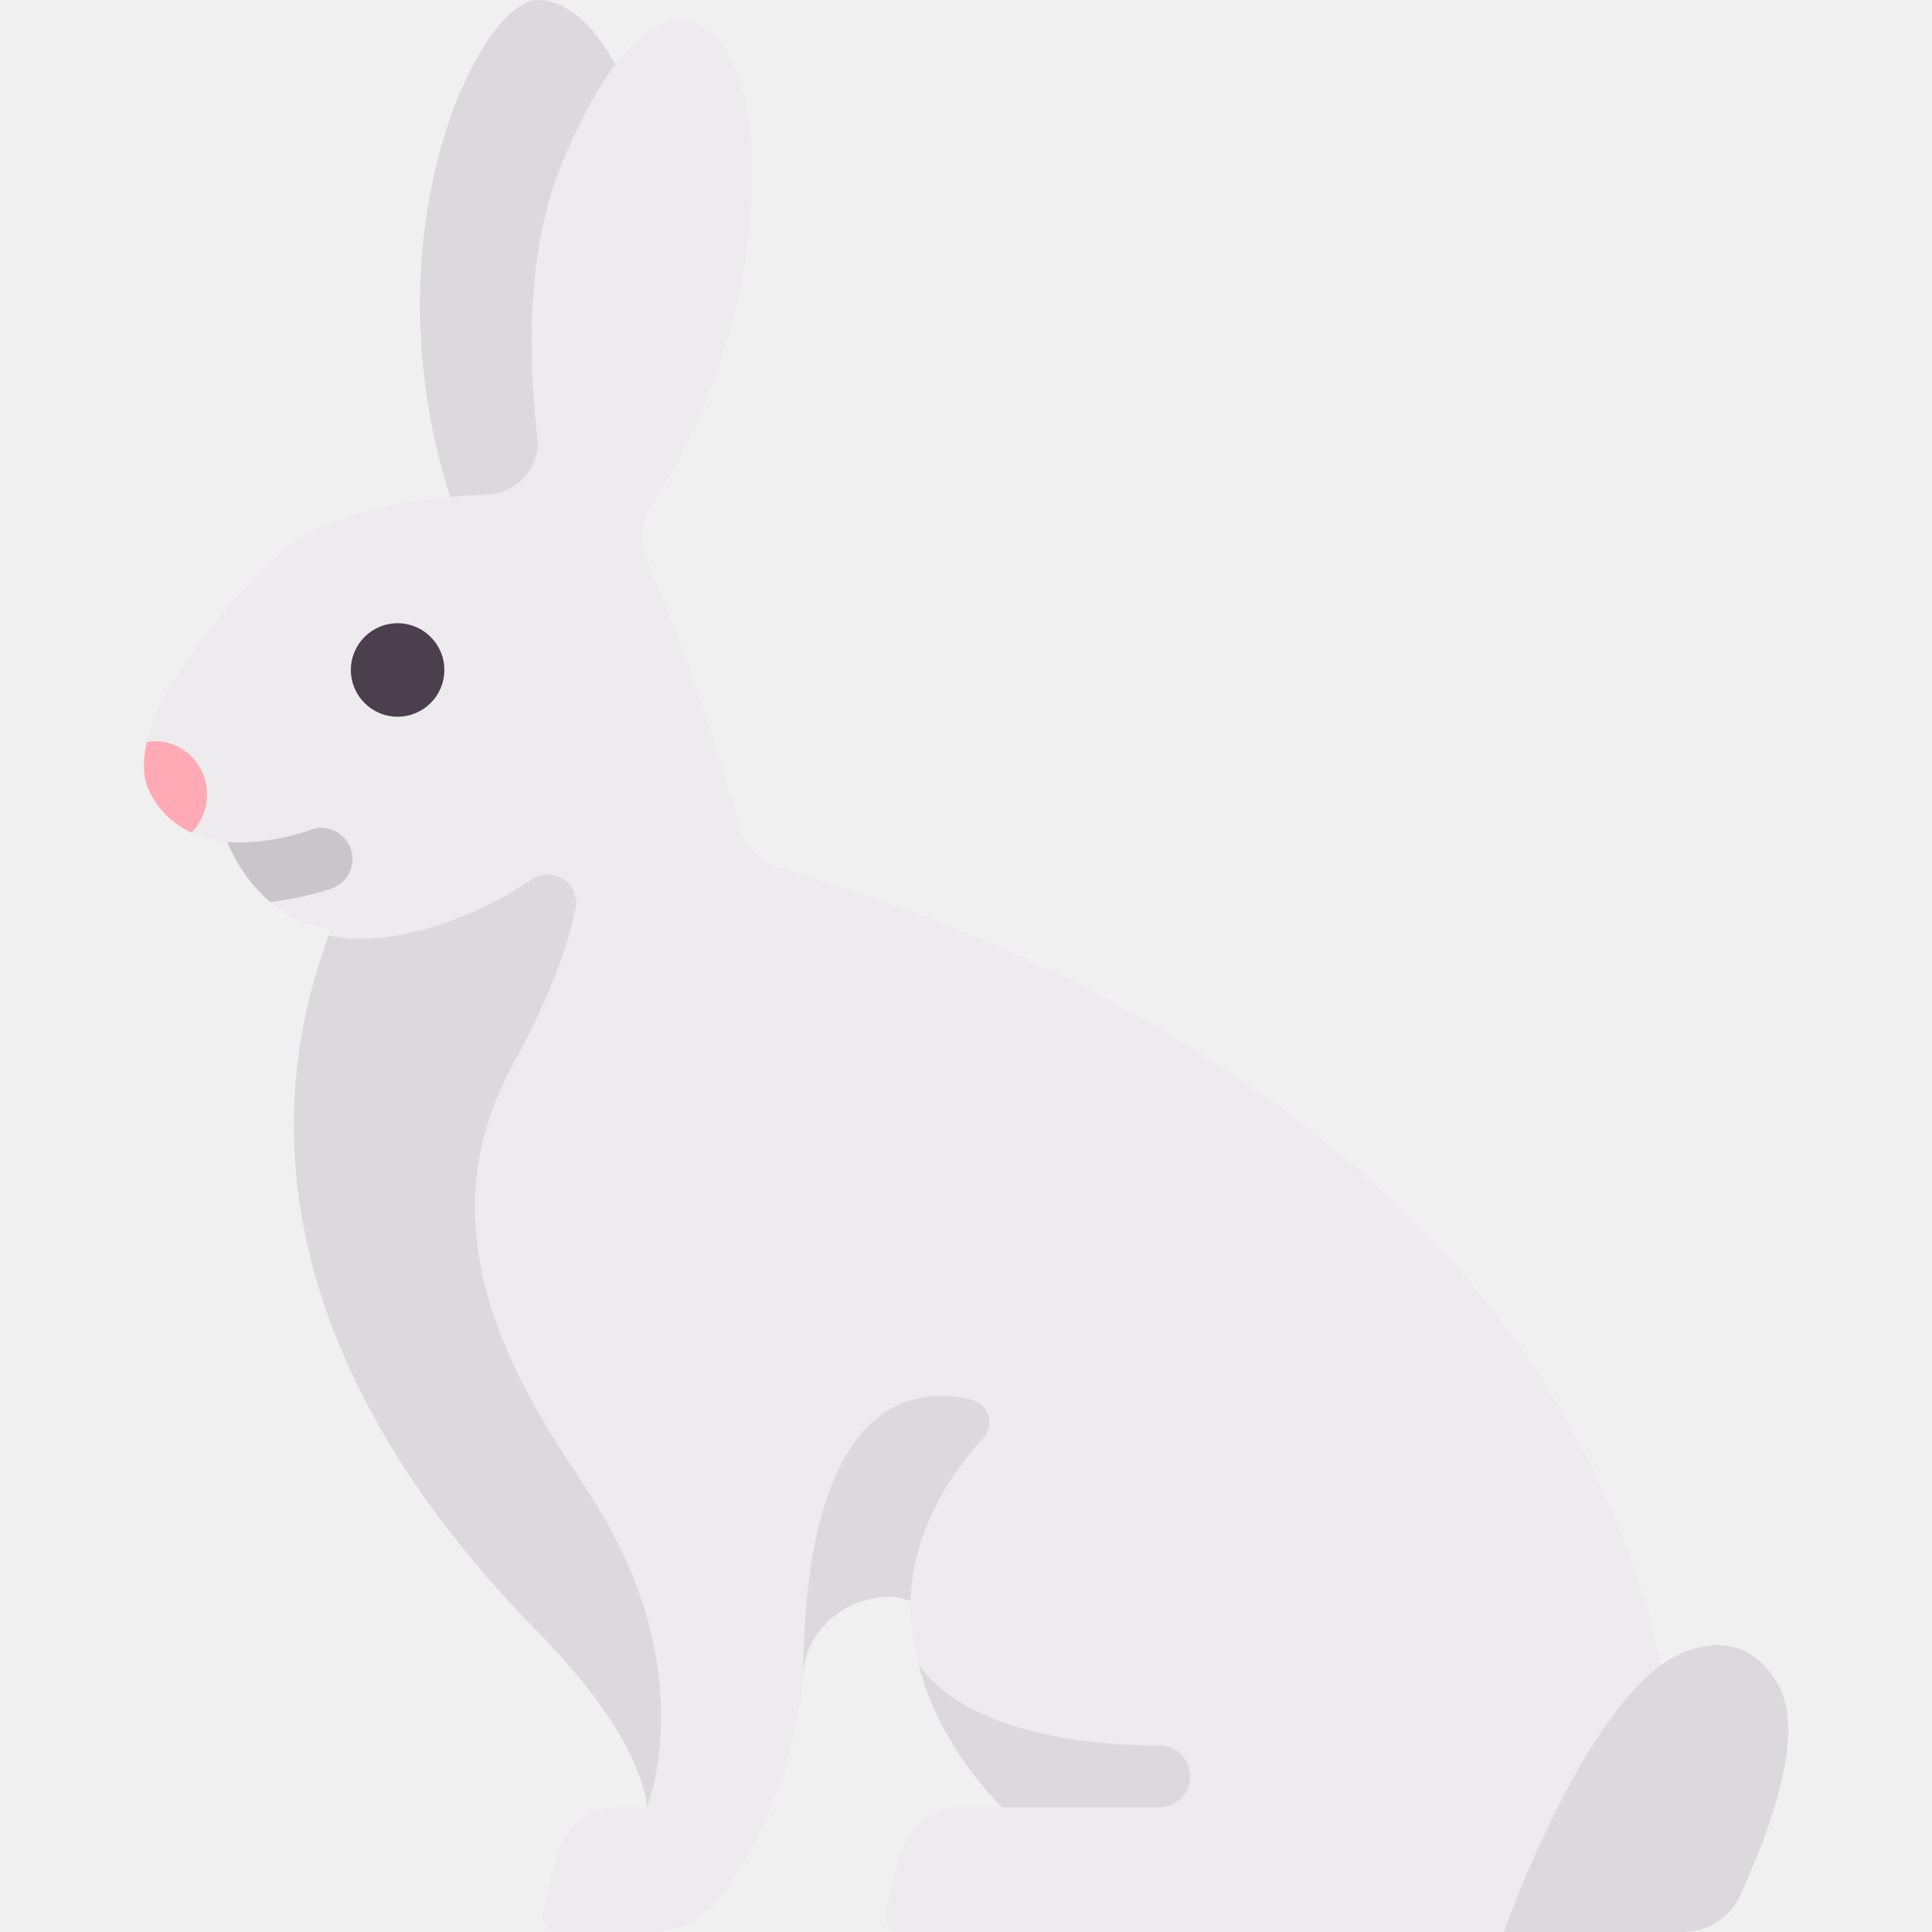
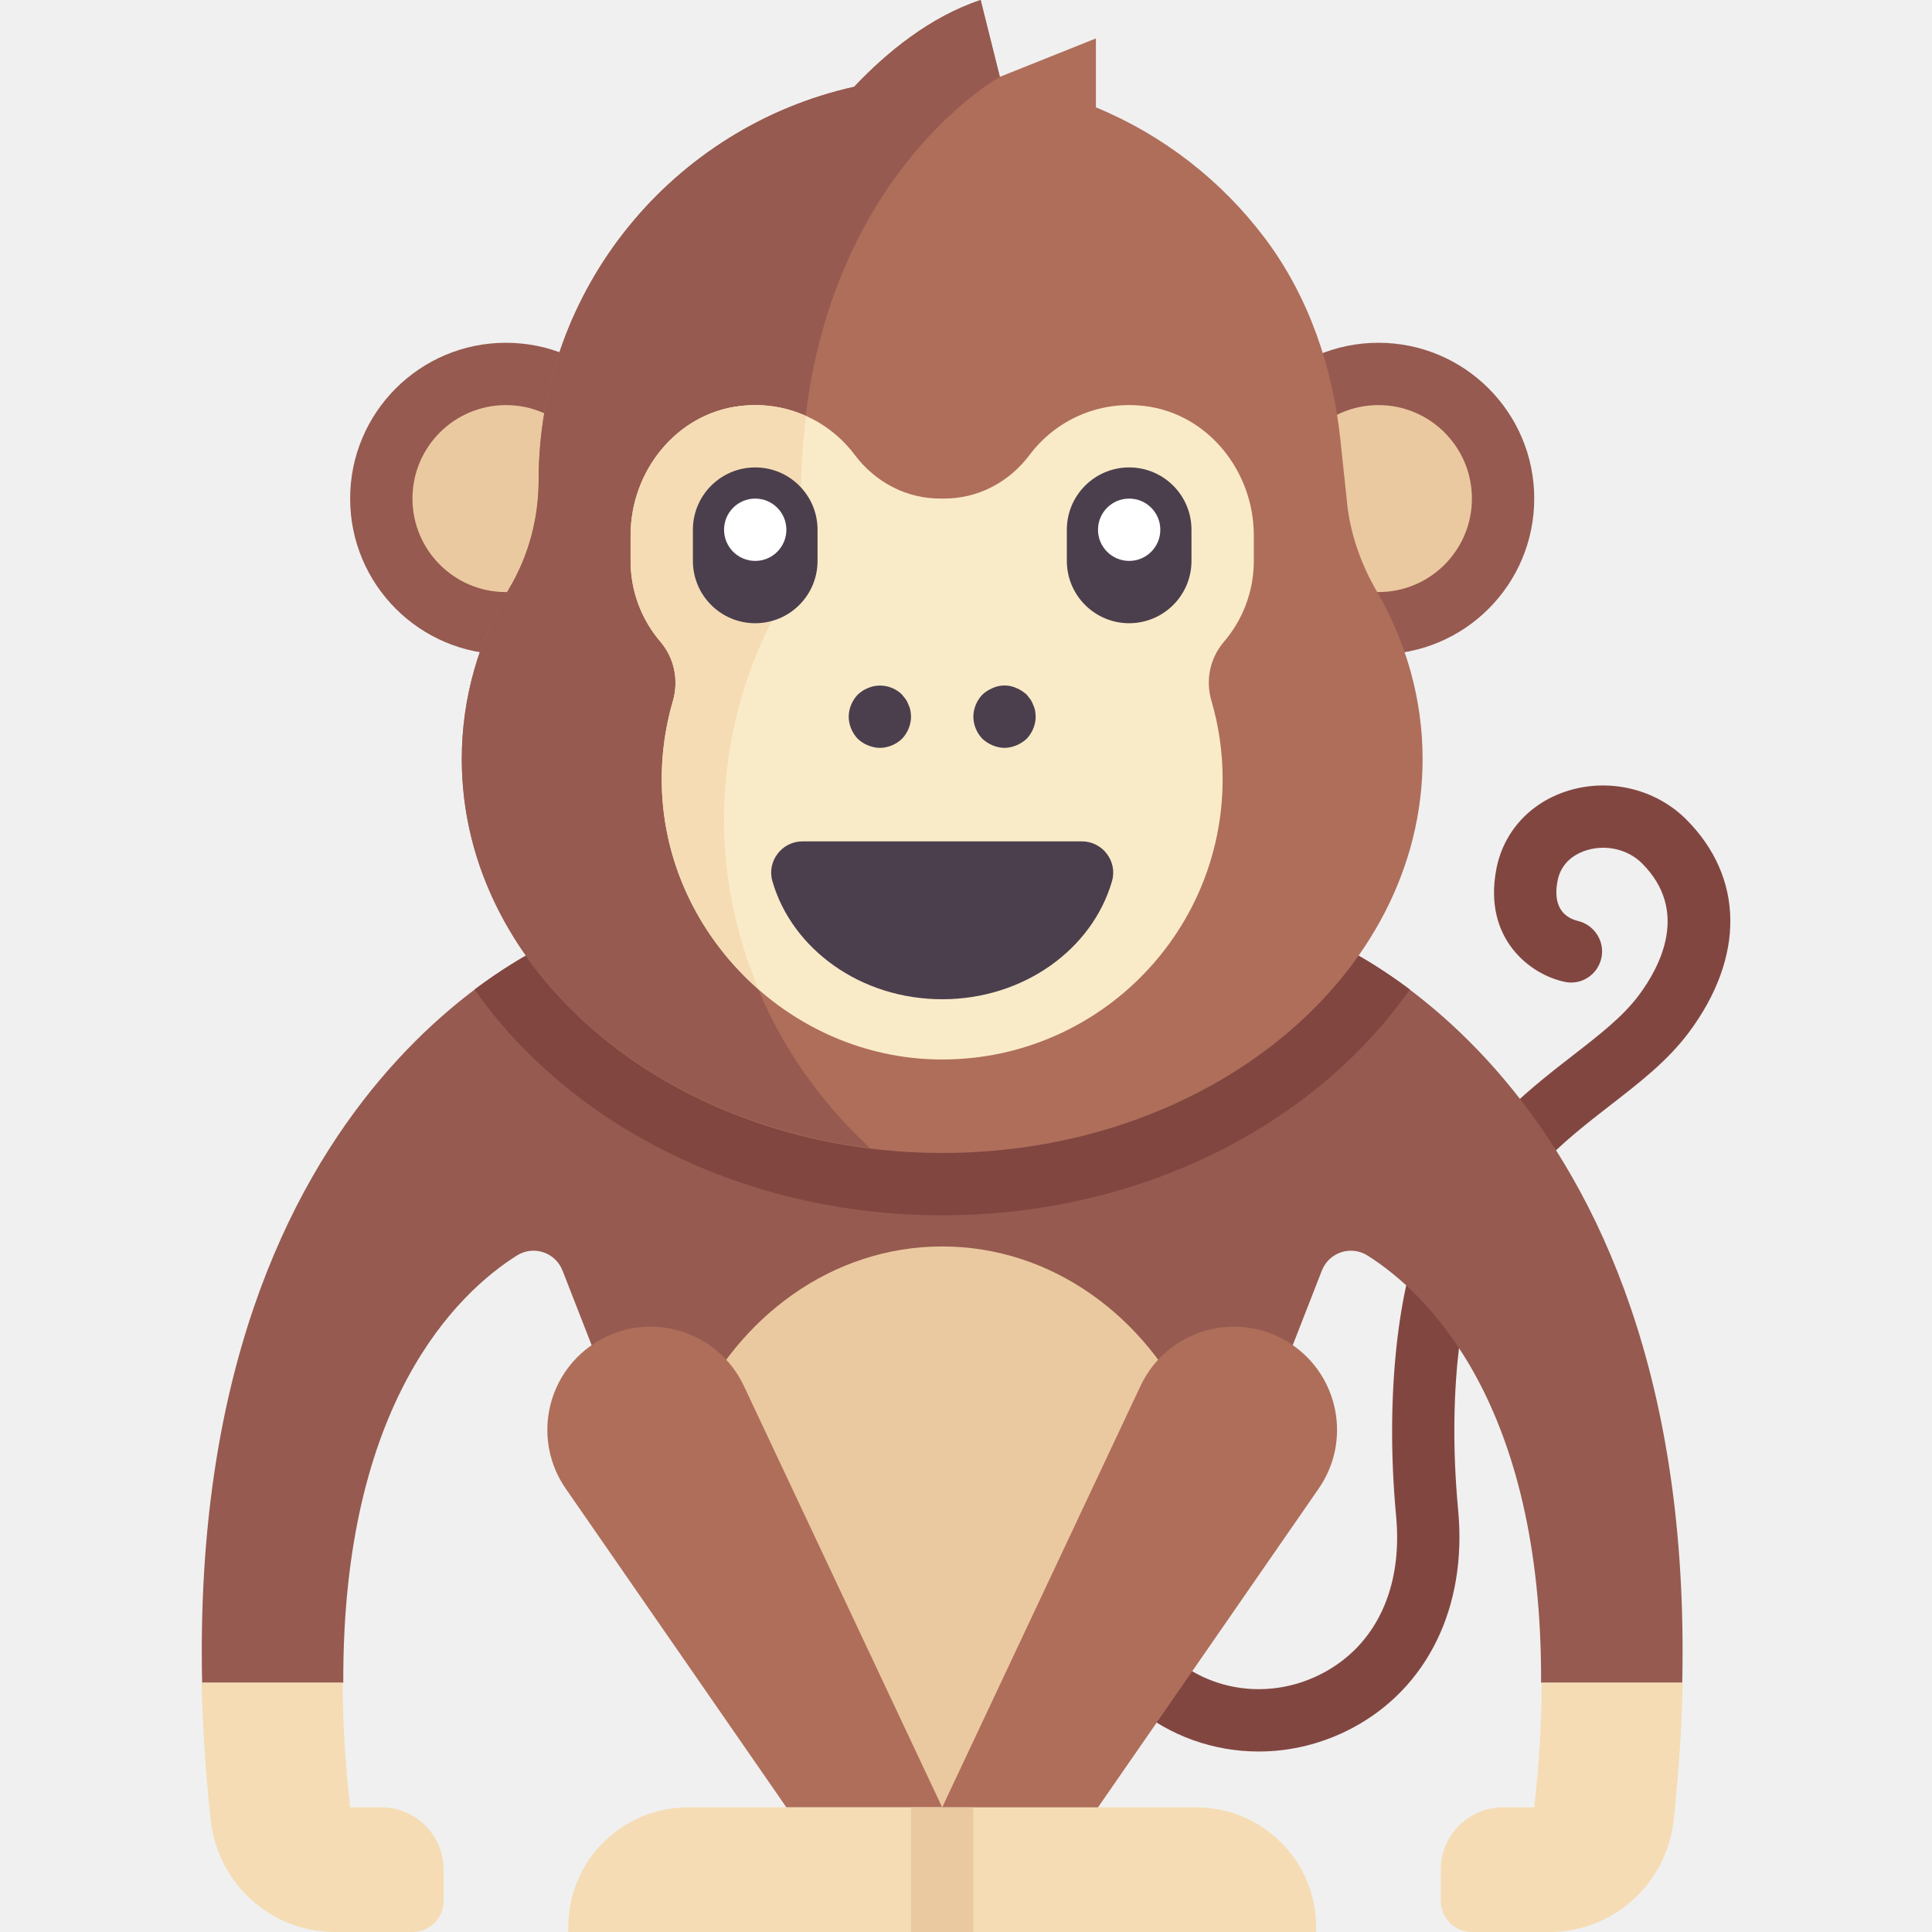
<svg xmlns="http://www.w3.org/2000/svg" version="1.1" id="Capa_1" x="0px" y="0px" viewBox="0 0 512 512" style="enable-background:new 0 0 512 512;" xml:space="preserve">
-   <path style="fill:#DBD9DC;" d="M120.845,136.258C95.54,64.743,126.697,0,142.53,0c13.075,0,21.67,19.355,21.67,19.355  L143.813,134.71L120.845,136.258z" />
-   <path style="fill:#EDEBED;" d="M207.54,230.357c-5.56-1.547-9.896-5.834-11.483-11.382c-4.367-15.267-13.9-46.764-24.522-70.289  c-2.298-5.089-1.529-10.881,1.549-15.54c28.769-43.549,30.636-97.952,21.184-116.385c-11.237-21.913-29.544-12.116-45.513,26.971  c-8.948,21.903-8.958,49.178-6.386,72.24c0.881,7.897-5.245,14.706-13.183,15.063c-24.775,1.113-43.315,5.76-54.269,15.03  c-11.183,9.462-44.592,45.43-35.168,63.985c4.426,8.715,12.537,12.402,20.451,13.09c5.811,13.613,16.253,21.645,27.357,23.285  l-1.113,3.382c-30.968,86.71,29.916,156.044,56.693,183.312c28.297,28.817,28.297,45.849,28.297,45.849h-7.75  c-7.579,0-14.185,5.158-16.023,12.51l-3.856,15.424c-0.647,2.589,1.311,5.098,3.98,5.098h24.044c8.173,0,15.815-3.983,20.428-10.73  c7.757-11.344,18.378-31.151,20.575-56.866c1.075-12.573,11.929-22.025,24.522-21.221l4.049,1.041  c-0.363,15.481,5.56,35.466,24.074,54.743h-10.955c-7.579,0-14.185,5.158-16.023,12.51l-3.856,15.424  c-0.647,2.589,1.311,5.098,3.98,5.098h187.512l16.516-57.806C417.878,297.29,248.4,241.725,207.54,230.357z" />
-   <circle style="fill:#4B3F4E;" cx="105.37" cy="177.55" r="12.387" />
-   <path style="fill:#DBD9DC;" d="M156.2,395.871c-15.484-23.742-45.935-66.581-20.645-113.032  c10.655-19.571,15.257-33.091,16.976-42.235c1.223-6.511-6.158-11.281-11.626-7.54c-13.136,8.985-35.48,18.547-53.857,14.91  l-0.603,1.833c-30.968,86.71,29.916,156.044,56.693,183.312c28.297,28.817,28.297,45.849,28.297,45.849  S186.542,442.395,156.2,395.871z" />
-   <path style="fill:#C9C6CA;" d="M92.932,224.863c-1.556-4.294-6.298-6.516-10.565-4.976c-0.169,0.057-10.342,4.058-22.167,3.253  c0.377,0.046-0.377-0.033,0,0c2.856,6.689,6.837,12.013,11.458,15.91c9.076-1.095,15.7-3.408,16.29-3.622  C92.246,233.887,94.472,229.153,92.932,224.863z" />
-   <path style="fill:#FFAAB4;" d="M39.75,210.05c2.628,5.174,6.568,8.542,10.981,10.596c2.548-2.566,4.137-6.131,4.137-10.083  c0-7.81-6.172-14.141-13.787-14.141c-0.746,0-1.465,0.108-2.179,0.225C37.756,201.595,37.798,206.206,39.75,210.05z" />
+   <path style="fill:#824641;" d="M333.566,464.169c-11.823,0-23.476-4.032-32.903-11.891c-3.504-2.919-3.976-8.125-1.056-11.629  c2.919-3.5,8.121-3.976,11.629-1.056c10.956,9.133,26.379,10.625,39.29,3.823c14.145-7.452,21.242-22.621,19.46-41.613  c-3.145-33.548,1.169-61.726,6.843-74.774c10.698-24.601,26.968-37.226,40.04-47.367c7.117-5.524,13.262-10.29,17.504-16  c5.677-7.633,13.327-22.315,0.79-34.855c-3.734-3.73-9.52-5.089-14.746-3.468c-2.44,0.758-6.681,2.831-7.665,8.173  c-1.371,7.286,2.214,9.762,5.46,10.56c4.371,1.073,7.157,5.472,6.161,9.859c-0.992,4.387-5.246,7.185-9.645,6.286  c-9.21-1.907-21.657-11.395-18.214-29.726c1.835-9.96,8.935-17.794,18.996-20.923c11.02-3.44,23.31-0.456,31.331,7.56  c15.339,15.339,15.633,36.415,0.79,56.387c-5.589,7.52-12.899,13.19-20.637,19.194c-12.786,9.919-26.008,20.177-35.02,40.907  c-3.355,7.714-8.831,31.577-5.544,66.645c2.399,25.605-8.145,47.198-28.21,57.766C350.4,462.145,341.941,464.169,333.566,464.169z" />
+   <path style="fill:#965A50;" d="M90.977,445.935c-0.317-74.244,30.393-103.386,46.008-113.212c4.403-2.771,10.205-0.843,12.096,4.003  l7.706,19.746l26.839,72.947h132.129l26.839-72.947l7.706-19.746c1.891-4.846,7.694-6.774,12.096-4.003  c15.615,9.826,46.325,38.968,46.008,113.212h37.408c3.594-162.007-97.025-198.194-97.025-198.194H150.594  c0,0-100.619,36.187-97.025,198.194H90.977z" />
+   <path style="fill:#EBC9A0;" d="M249.691,478.968l66.328-103.177c-12.238-26.947-37.308-45.468-66.328-45.468  s-54.09,18.522-66.328,45.468L249.691,478.968z" />
+   <path style="fill:#824641;" d="M150.594,247.742c0,0-10.626,3.833-24.829,14.476c25.017,35.739,71.132,59.846,123.926,59.846  s98.909-24.107,123.926-59.846c-14.203-10.643-24.83-14.476-24.83-14.476L150.594,247.742L150.594,247.742z" />
+   <circle style="fill:#965A50;" cx="134.08" cy="132.13" r="41.29" />
+   <circle style="fill:#EBC9A0;" cx="134.08" cy="132.13" r="24.774" />
+   <circle style="fill:#965A50;" cx="365.3" cy="132.13" r="41.29" />
+   <circle style="fill:#EBC9A0;" cx="365.3" cy="132.13" r="24.774" />
+   <path style="fill:#AF6E5A;" d="M364.754,156.505c-3.869-6.676-6.503-13.972-7.578-21.542l-1.975-18.551  c-2.035-19.113-8.357-37.777-19.892-53.153c-11.474-15.294-26.953-27.414-44.879-34.809V10.185L264.968,20.37L259.876,0  c-13.431,4.477-24.89,13.873-33.52,23.001c-47.823,10.657-83.603,53.268-83.607,104.302c-0.001,9.999-2.632,19.901-7.717,28.511  c-8.096,13.709-12.653,29.083-12.653,45.339c0,57.656,56.999,104.396,127.312,104.396s127.312-46.739,127.312-104.396  C377.003,185.169,372.597,170.039,364.754,156.505z" />
+   <path style="fill:#965A50;" d="M191.884,217.256c0-18.893,4.557-36.759,12.653-52.692c5.085-10.006,7.717-21.514,7.717-33.134  c0-81.882,52.714-111.06,52.714-111.06L259.876,0c-13.431,4.477-24.89,13.873-33.52,23.001  c-47.823,10.657-83.603,53.268-83.607,104.302c-0.001,9.999-2.632,19.901-7.717,28.511c-8.096,13.71-12.653,29.083-12.653,45.339  c0,52.309,46.968,95.506,108.178,103.091C206.737,282.197,191.884,251.4,191.884,217.256z" />
+   <path style="fill:#FAEBC8;" d="M332.271,148.645v-6.781c0-16.941-12.111-32.236-28.93-34.262  c-12.44-1.499-23.695,3.927-30.464,12.928c-5.488,7.298-13.722,11.643-22.853,11.599c-0.111-0.001-0.222-0.001-0.333-0.001  s-0.222,0-0.333,0.001c-9.132,0.044-17.366-4.301-22.854-11.599c-6.769-9.001-18.023-14.426-30.463-12.928  c-16.82,2.026-28.931,17.321-28.931,34.262v6.781c0,8.175,2.976,15.648,7.899,21.41c3.742,4.38,4.906,10.26,3.296,15.792  c-2.258,7.762-3.293,16.041-2.828,24.639c2.072,38.307,34.517,69.601,72.874,70.276c41.66,0.733,75.662-32.818,75.662-74.311  c0-7.199-1.046-14.146-2.971-20.721c-1.605-5.484-0.399-11.316,3.316-15.658C329.29,164.308,332.271,156.829,332.271,148.645z" />
+   <path style="fill:#F5DCB4;" d="M191.884,217.256c0-18.893,4.557-36.759,12.653-52.692c5.085-10.006,7.717-21.514,7.717-33.134  c0-7.549,0.574-14.504,1.387-21.175c-5.275-2.373-11.28-3.414-17.6-2.653c-16.82,2.026-28.931,17.321-28.931,34.262v6.781  c0,8.175,2.976,15.648,7.899,21.41c3.742,4.38,4.905,10.261,3.296,15.792c-2.258,7.762-3.293,16.04-2.828,24.639  c1.105,20.435,10.905,38.818,25.583,51.678C195.217,248.265,191.884,233.15,191.884,217.256z" />
  <g>
-     <path style="fill:#DBD9DC;" d="M237.354,423.183l3.962,1.019c0.634-19.668,11.671-34.827,19.192-42.931   c3.27-3.523,1.501-9.311-3.181-10.399c-15.651-3.638-44.019-0.043-44.495,73.532C212.914,431.786,224.761,422.379,237.354,423.183z   " />
-     <path style="fill:#DBD9DC;" d="M313.014,464.943L313.014,464.943c-1.566-1.566-3.668-2.424-5.883-2.404   c-11.454,0.103-48.811-1.155-63.595-21.153c3.061,11.845,9.717,24.855,21.941,37.583h41.727   C314.524,478.968,318.189,470.118,313.014,464.943z" />
-     <path style="fill:#DBD9DC;" d="M471.821,447.656c-8.137-16.576-24.086-13.075-34.065-4.473C416.224,461.745,398.53,512,398.53,512   h47.57c6.404,0,12.236-3.656,14.939-9.461C467.72,488.19,478.454,461.169,471.821,447.656z" />
+     <path style="fill:#4B3F4E;" d="M233.175,198.194c-1.077,0-2.149-0.25-3.141-0.661c-1.073-0.415-1.899-0.992-2.722-1.734   c-1.488-1.569-2.395-3.718-2.395-5.863c0-2.149,0.907-4.294,2.395-5.863c0.823-0.746,1.649-1.323,2.722-1.738   c3.056-1.319,6.69-0.577,9.004,1.738c0.331,0.411,0.661,0.823,0.988,1.238c0.331,0.496,0.581,0.992,0.746,1.484   c0.246,0.496,0.411,0.992,0.496,1.488c0.081,0.577,0.165,1.157,0.165,1.653c0,2.145-0.911,4.294-2.395,5.863   C237.469,197.282,235.32,198.194,233.175,198.194z" />
+     <path style="fill:#4B3F4E;" d="M266.207,198.194c-1.077,0-2.149-0.25-3.141-0.661c-0.988-0.415-1.899-0.992-2.722-1.734   c-1.488-1.569-2.395-3.718-2.395-5.863c0-2.149,0.907-4.294,2.395-5.863c0.823-0.746,1.734-1.323,2.722-1.738   c1.984-0.907,4.294-0.907,6.278,0c0.992,0.415,1.899,0.992,2.726,1.738c0.331,0.411,0.661,0.823,0.988,1.238   c0.331,0.496,0.581,0.992,0.746,1.484c0.246,0.496,0.411,0.992,0.496,1.488c0.081,0.577,0.165,1.157,0.165,1.653   c0,2.145-0.911,4.294-2.395,5.863c-0.827,0.742-1.734,1.319-2.726,1.734C268.352,197.944,267.279,198.194,266.207,198.194z" />
+     <path style="fill:#4B3F4E;" d="M212.684,222.968c-5.486,0-9.515,5.275-7.994,10.546c5.194,18.003,23.373,31.295,45.001,31.295   s39.807-13.292,45.001-31.295c1.521-5.271-2.508-10.546-7.994-10.546L212.684,222.968L212.684,222.968z" />
+     <path style="fill:#4B3F4E;" d="M200.142,165.161L200.142,165.161c-9.122,0-16.516-7.395-16.516-16.516v-8.258   c0-9.122,7.395-16.516,16.516-16.516l0,0c9.122,0,16.516,7.395,16.516,16.516v8.258   C216.658,157.767,209.264,165.161,200.142,165.161z" />
  </g>
+   <path style="fill:#AF6E5A;" d="M197.135,367.286c-7.114-15.117-26.004-20.375-39.905-11.107c-12.72,8.48-16.015,25.742-7.314,38.312  l58.484,84.477h41.29L197.135,367.286z" />
+   <path style="fill:#F5DCB4;" d="M317.052,478.968H182.33c-17.526,0-31.736,14.209-31.736,31.736V512h198.194v-1.296  C348.787,493.176,334.579,478.968,317.052,478.968z" />
+   <path style="fill:#AF6E5A;" d="M342.152,356.178c-13.901-9.268-32.791-4.01-39.905,11.107l-52.556,111.682h41.29l58.484-84.477  C358.168,381.921,354.872,364.658,342.152,356.178z" />
+   <circle style="fill:#FFFFFF;" cx="200.14" cy="140.39" r="8.258" />
+   <path style="fill:#4B3F4E;" d="M299.239,165.161L299.239,165.161c-9.122,0-16.516-7.395-16.516-16.516v-8.258  c0-9.122,7.395-16.516,16.516-16.516l0,0c9.122,0,16.516,7.395,16.516,16.516v8.258  C315.755,157.767,308.361,165.161,299.239,165.161z" />
+   <circle style="fill:#FFFFFF;" cx="299.24" cy="140.39" r="8.258" />
+   <path style="fill:#F5DCB4;" d="M55.829,482.258c1.821,16.855,15.95,29.741,32.903,29.741L109.304,512  c4.561,0,8.258-3.698,8.258-8.258v-8.258c0-9.122-7.394-16.516-16.516-16.516h-8.258c-1.339-11.92-1.94-22.875-1.991-33.032H53.443  C53.702,457.414,54.45,469.483,55.829,482.258z" />
+   <rect x="241.43" y="478.97" style="fill:#EBC9A0;" width="16.516" height="33.03" />
+   <path style="fill:#F5DCB4;" d="M443.552,482.258c-1.821,16.855-15.95,29.741-32.903,29.741L390.078,512  c-4.561,0-8.258-3.698-8.258-8.258v-8.258c0-9.122,7.394-16.516,16.516-16.516h8.258c1.339-11.92,1.94-22.875,1.991-33.032h37.353  C445.679,457.414,444.932,469.483,443.552,482.258z" />
  <g>
</g>
  <g>
</g>
  <g>
</g>
  <g>
</g>
  <g>
</g>
  <g>
</g>
  <g>
</g>
  <g>
</g>
  <g>
</g>
  <g>
</g>
  <g>
</g>
  <g>
</g>
  <g>
</g>
  <g>
</g>
  <g>
</g>
</svg>
